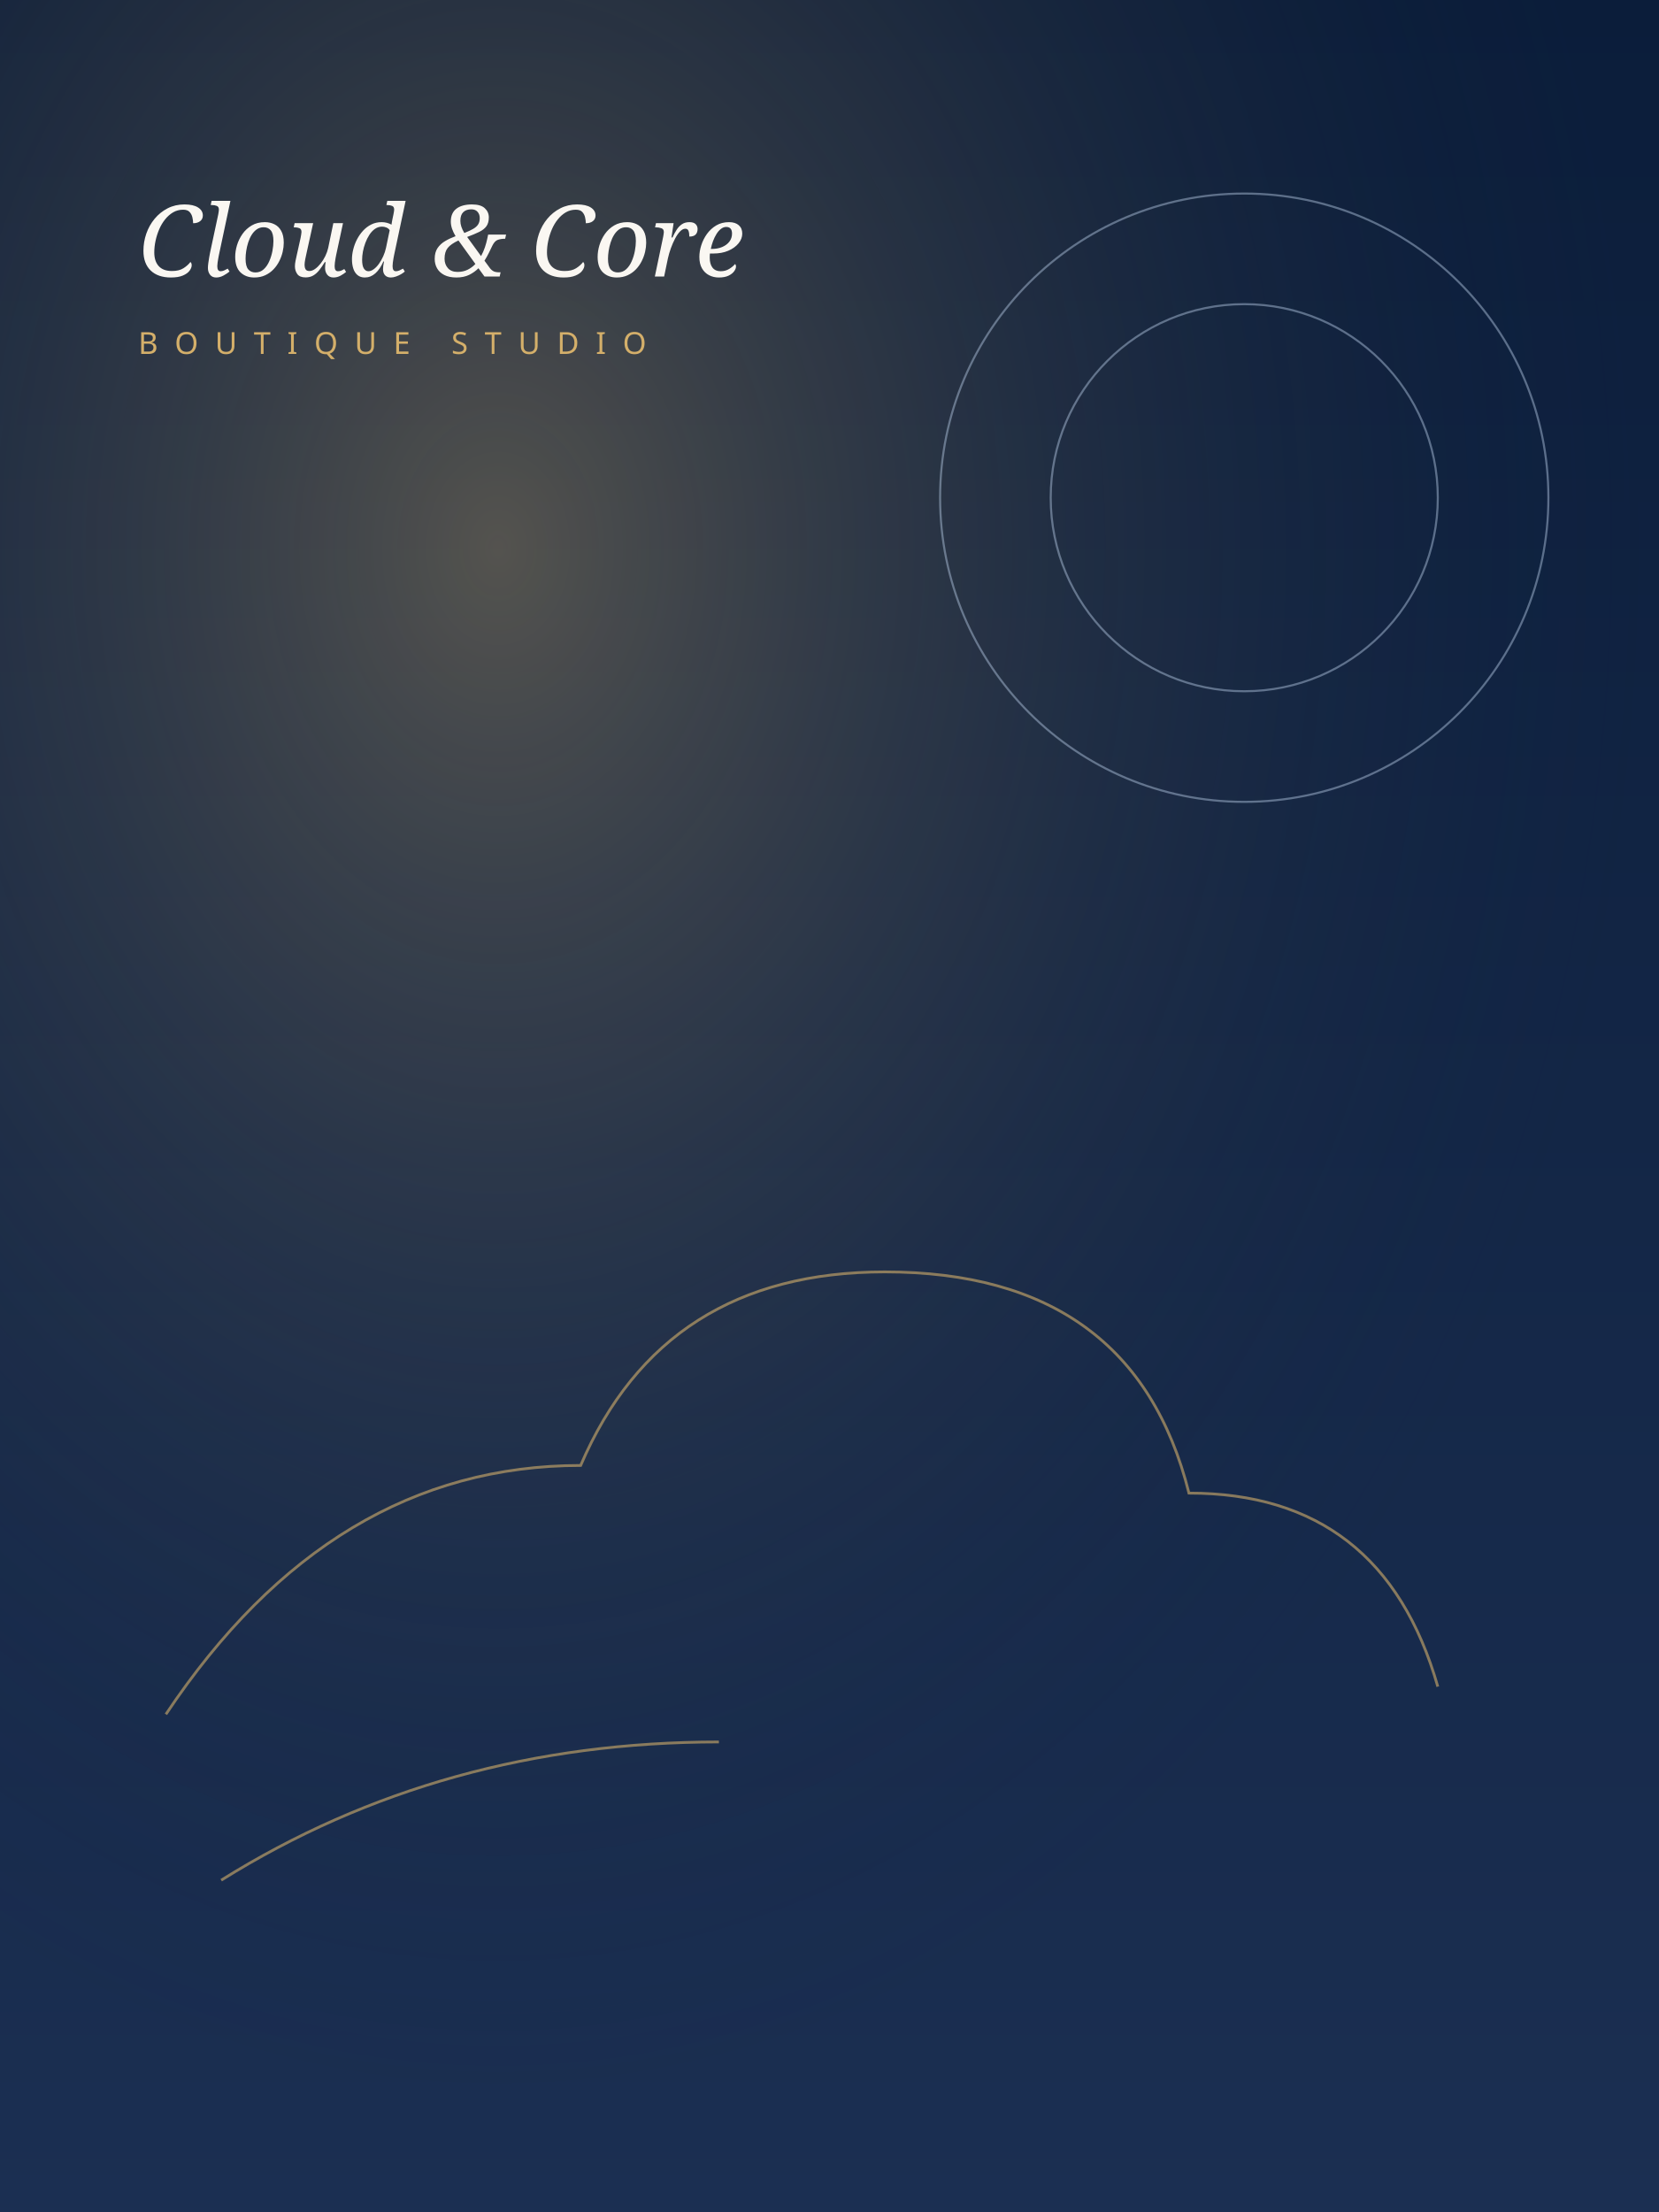
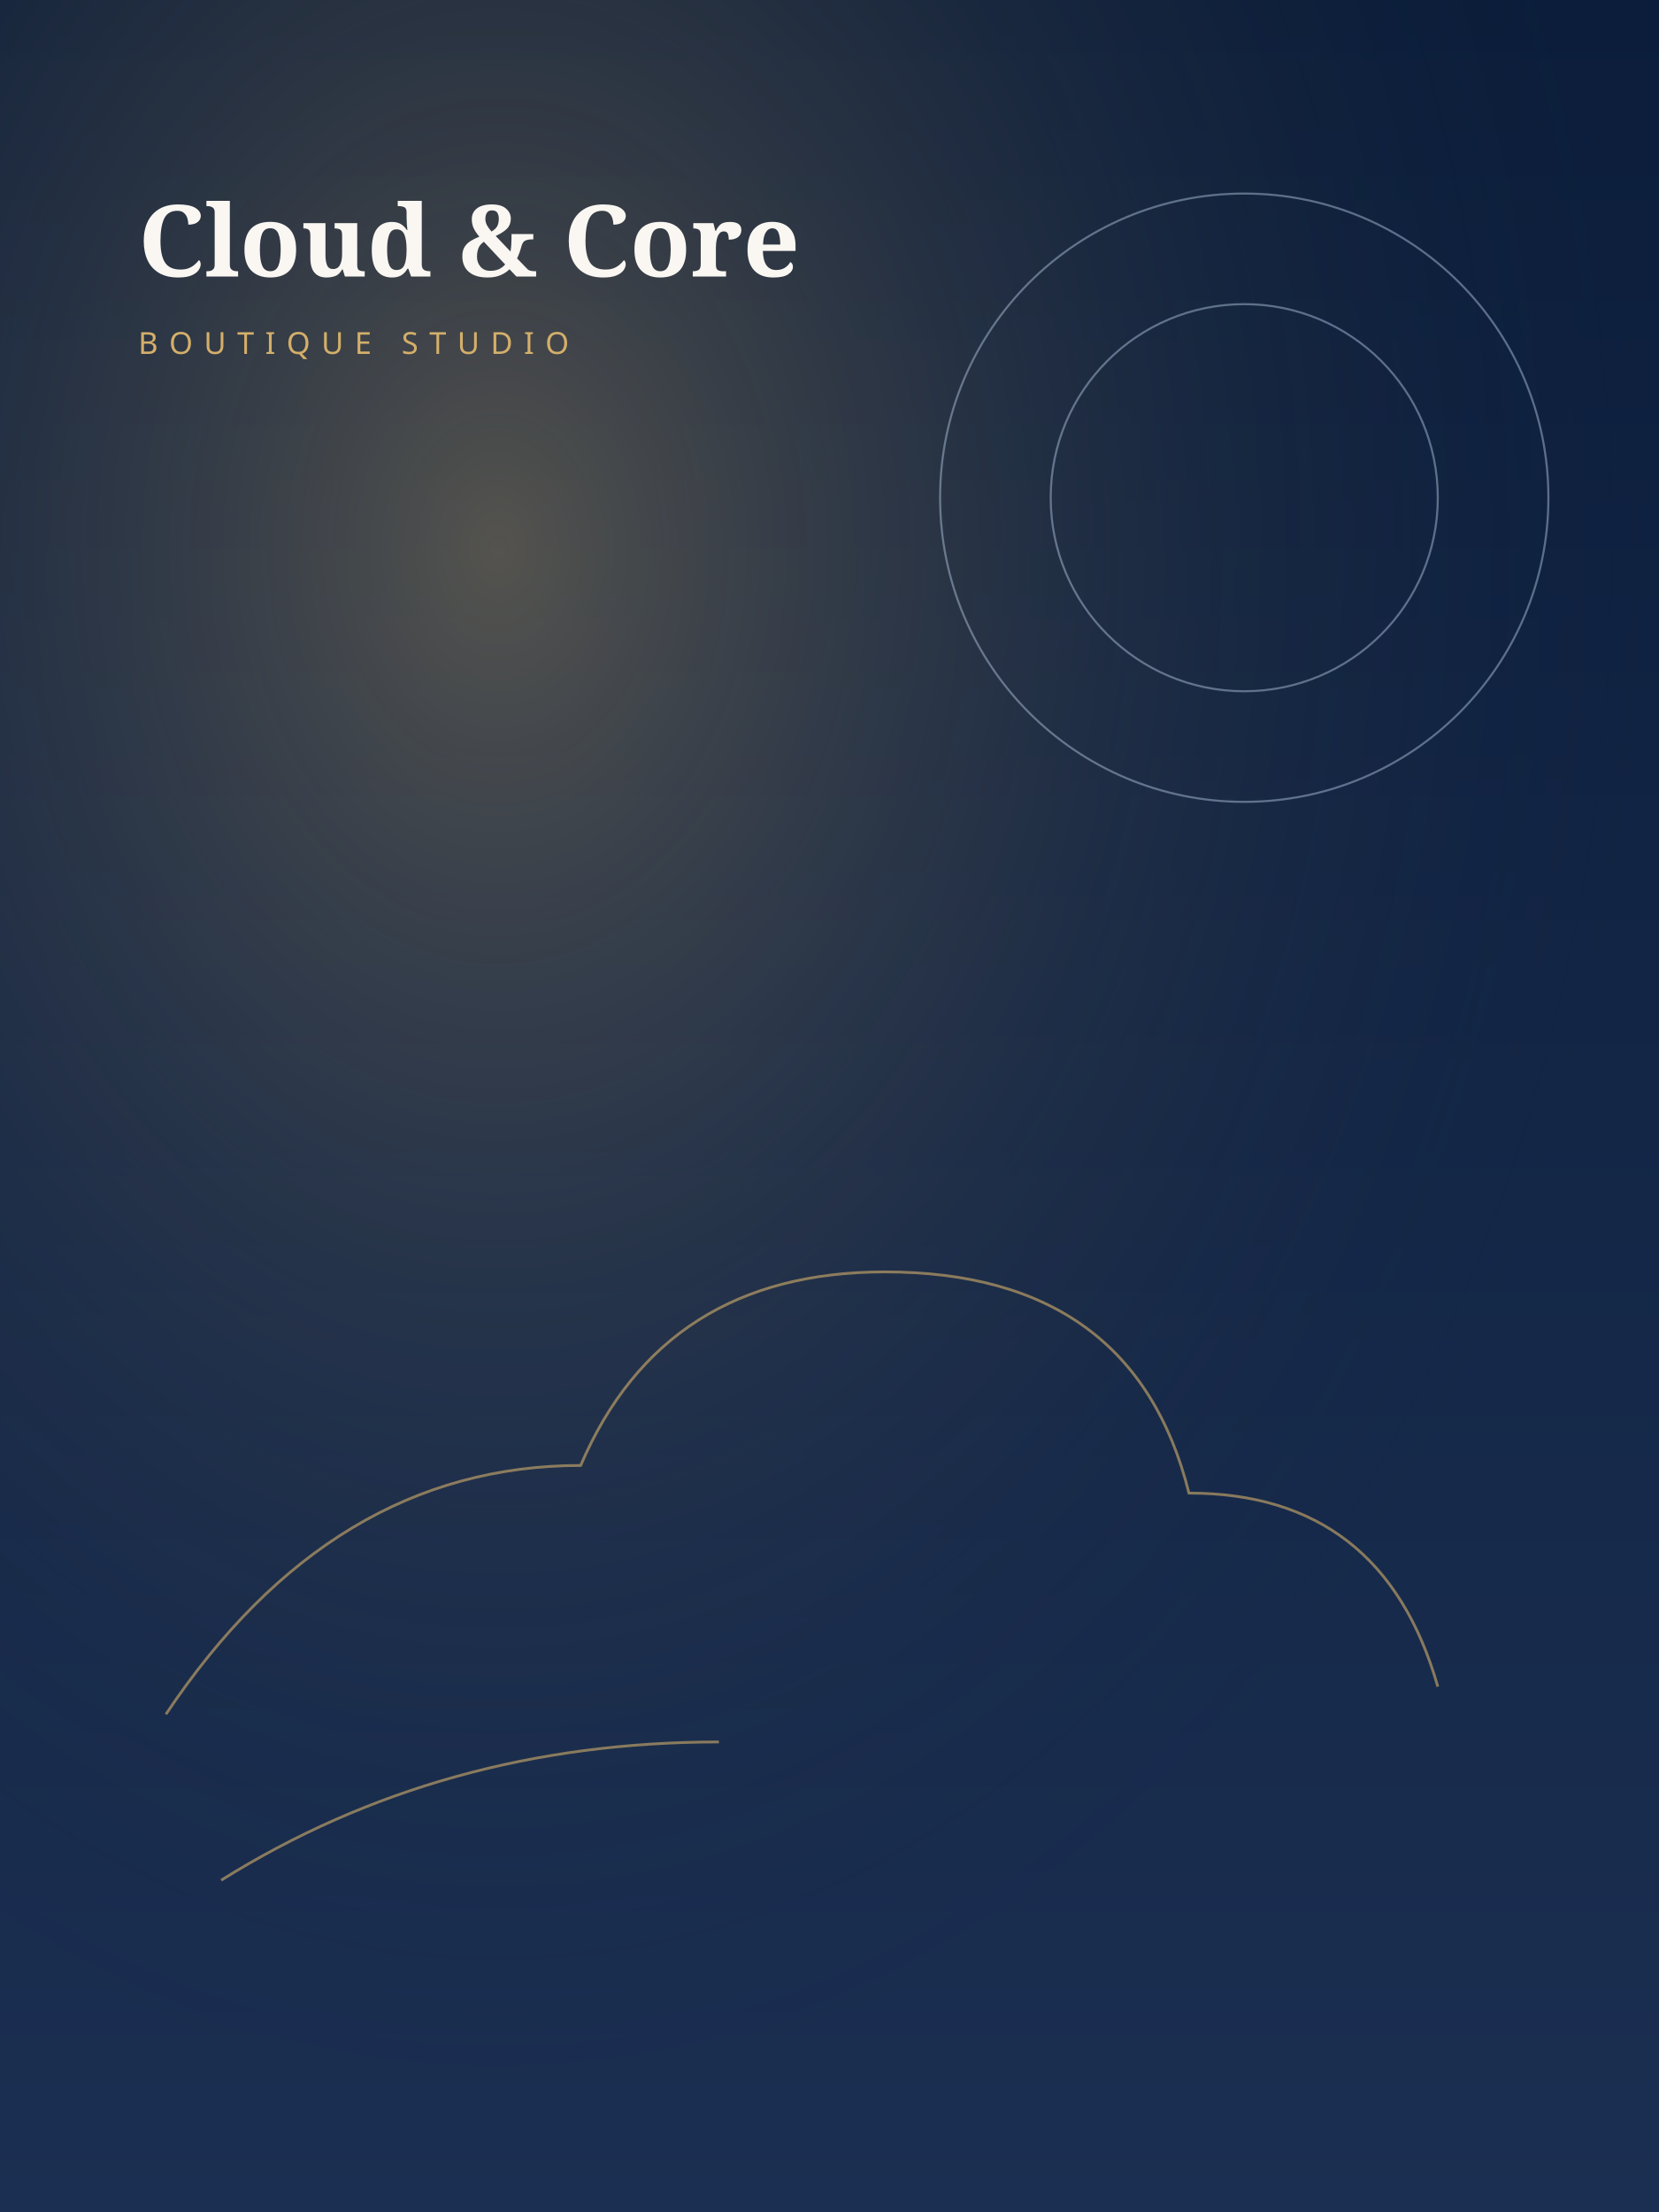
<svg xmlns="http://www.w3.org/2000/svg" viewBox="0 0 600 800" role="img" aria-label="Studio atmosphere">
  <defs>
    <linearGradient id="bg" x1="0" x2="0" y1="0" y2="1">
      <stop offset="0" stop-color="#0B1D3A" />
      <stop offset="1" stop-color="#1B2F52" />
    </linearGradient>
    <radialGradient id="glow" cx="0.3" cy="0.25" r="0.7">
      <stop offset="0" stop-color="#D4AF6A" stop-opacity="0.35" />
      <stop offset="1" stop-color="#0B1D3A" stop-opacity="0" />
    </radialGradient>
  </defs>
  <rect width="600" height="800" fill="url(#bg)" />
  <rect width="600" height="800" fill="url(#glow)" />
  <g fill="none" stroke="#D4AF6A" stroke-width="1" opacity="0.6">
    <path d="M60 620 q60 -90 150 -90 q30 -70 110 -70 q90 0 110 80 q70 0 90 70" />
    <path d="M80 680 q80 -50 180 -50" />
  </g>
  <g fill="none" stroke="#B7CCE6" stroke-width="0.75" opacity="0.45">
    <circle cx="450" cy="180" r="70" />
    <circle cx="450" cy="180" r="110" />
  </g>
-   <text x="50" y="100" font-family="Georgia, serif" font-style="italic" font-size="36" fill="#FAF7F2">Cloud &amp; Core</text>
-   <text x="50" y="128" font-family="system-ui, sans-serif" font-size="11" letter-spacing="6" fill="#D4AF6A">BOUTIQUE STUDIO</text>
+   <text x="50" y="100" font-family="Cormorant Garamond, Georgia, serif" font-weight="600" font-size="36" fill="#FAF7F2">Cloud &amp; Core</text>
+   <text x="50" y="128" font-family="Assistant, system-ui, sans-serif" font-size="11" letter-spacing="4" fill="#D4AF6A">BOUTIQUE STUDIO</text>
</svg>
